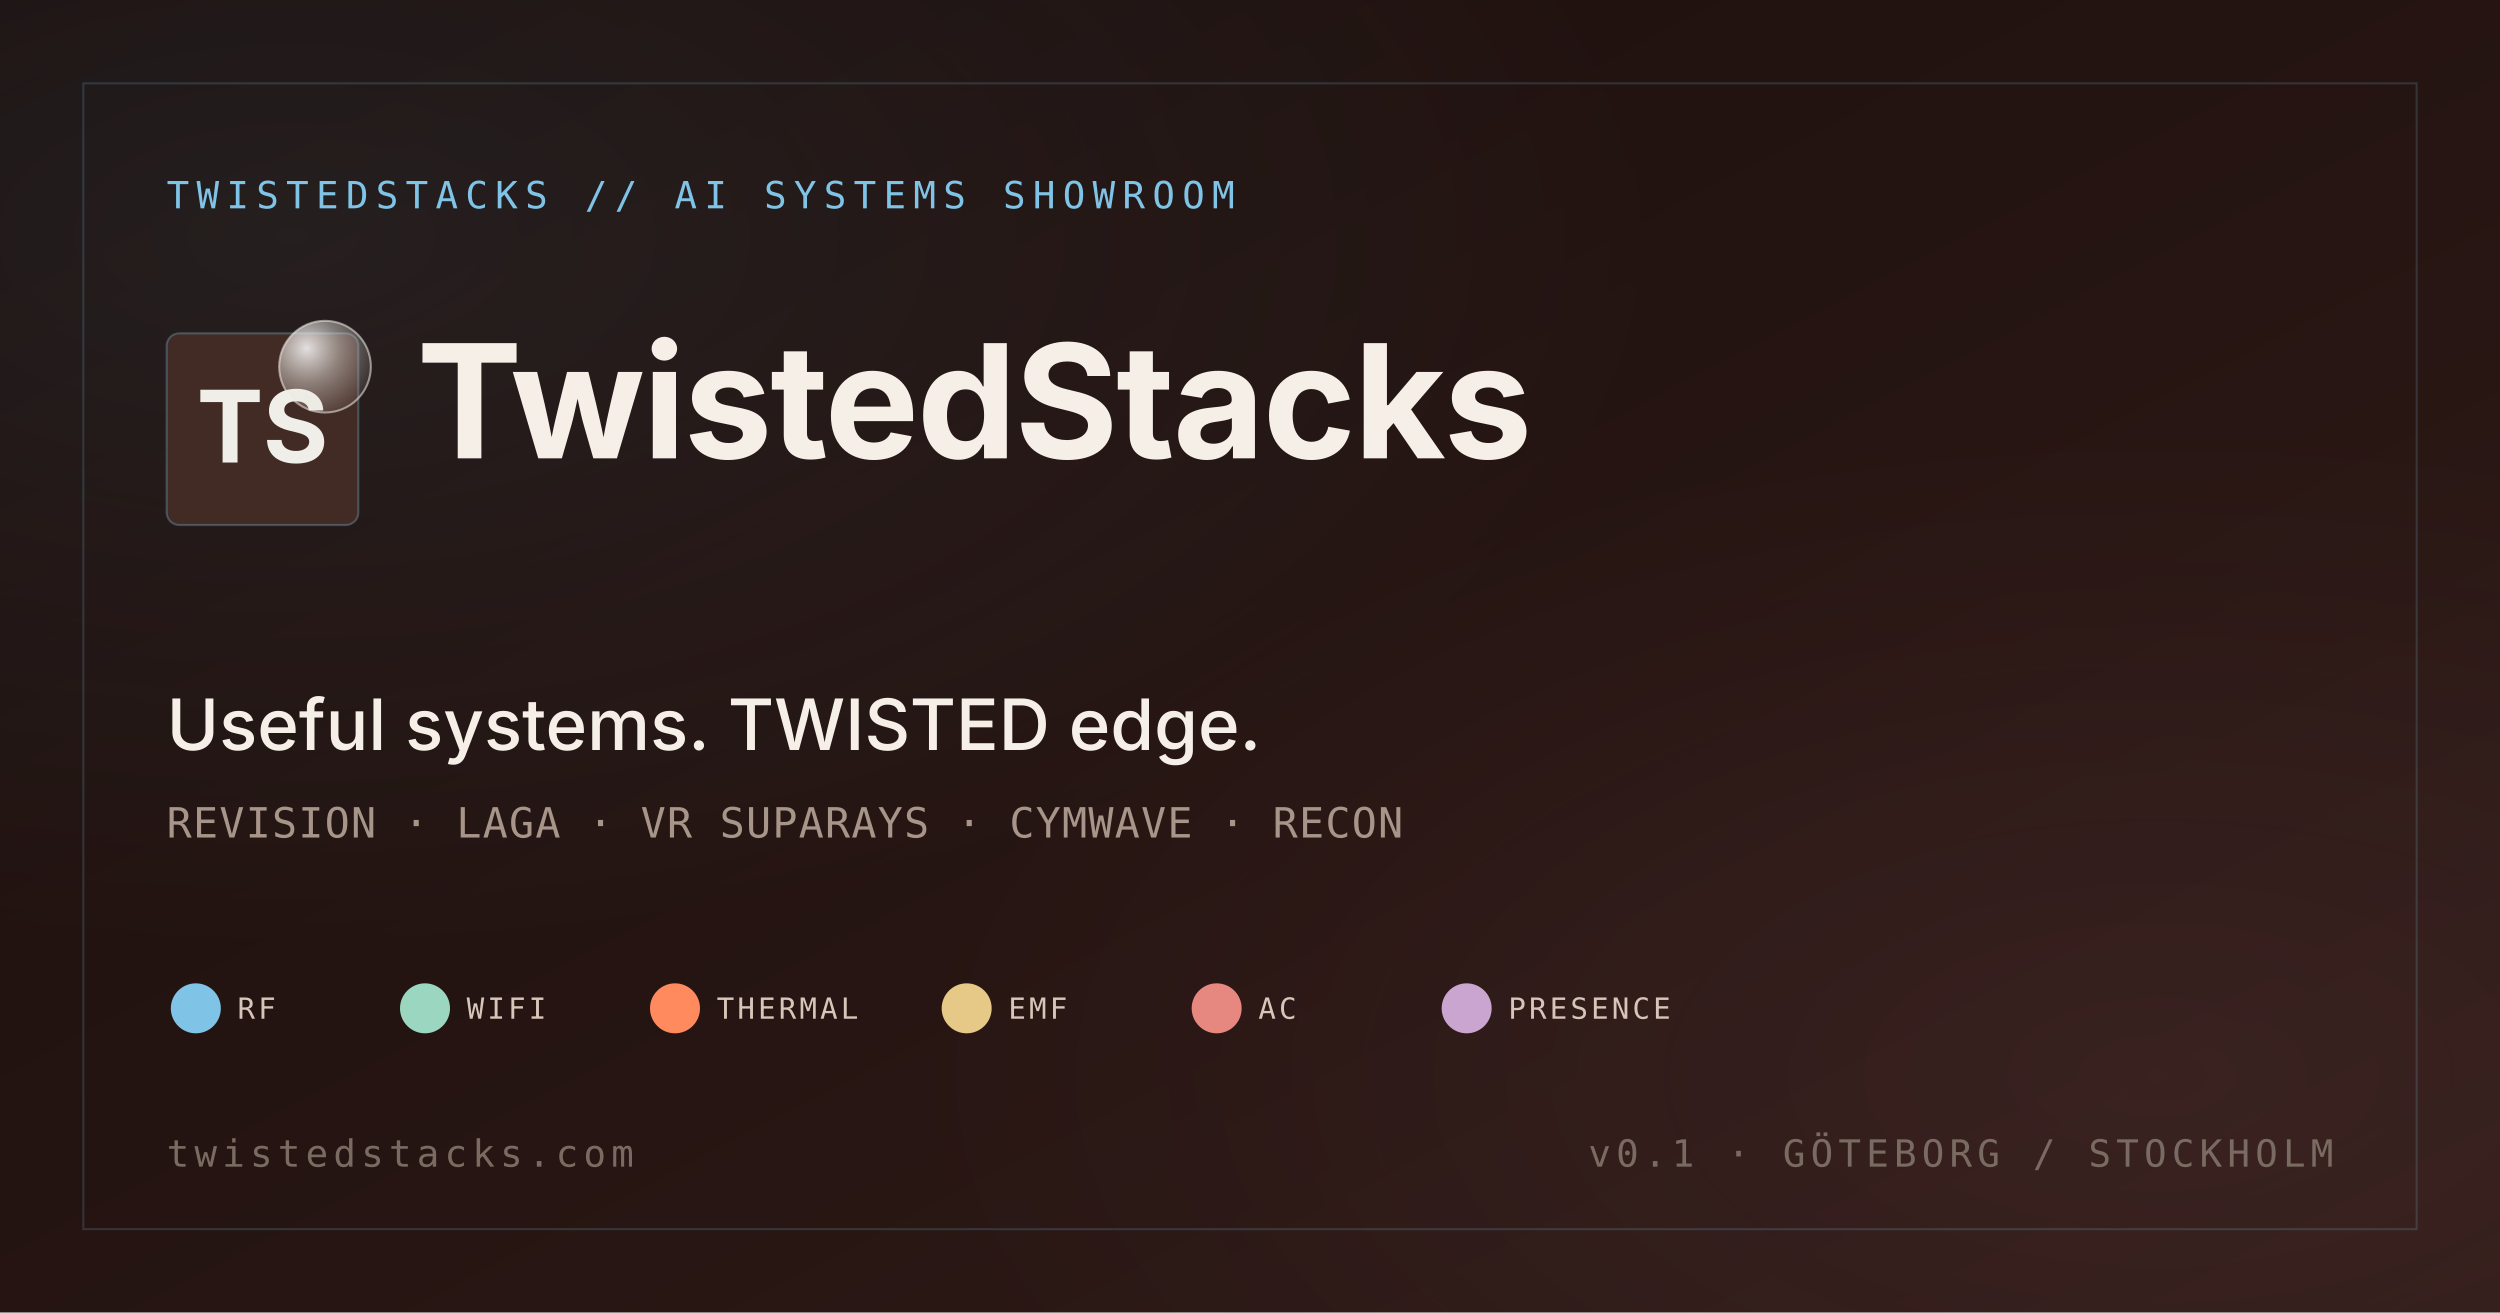
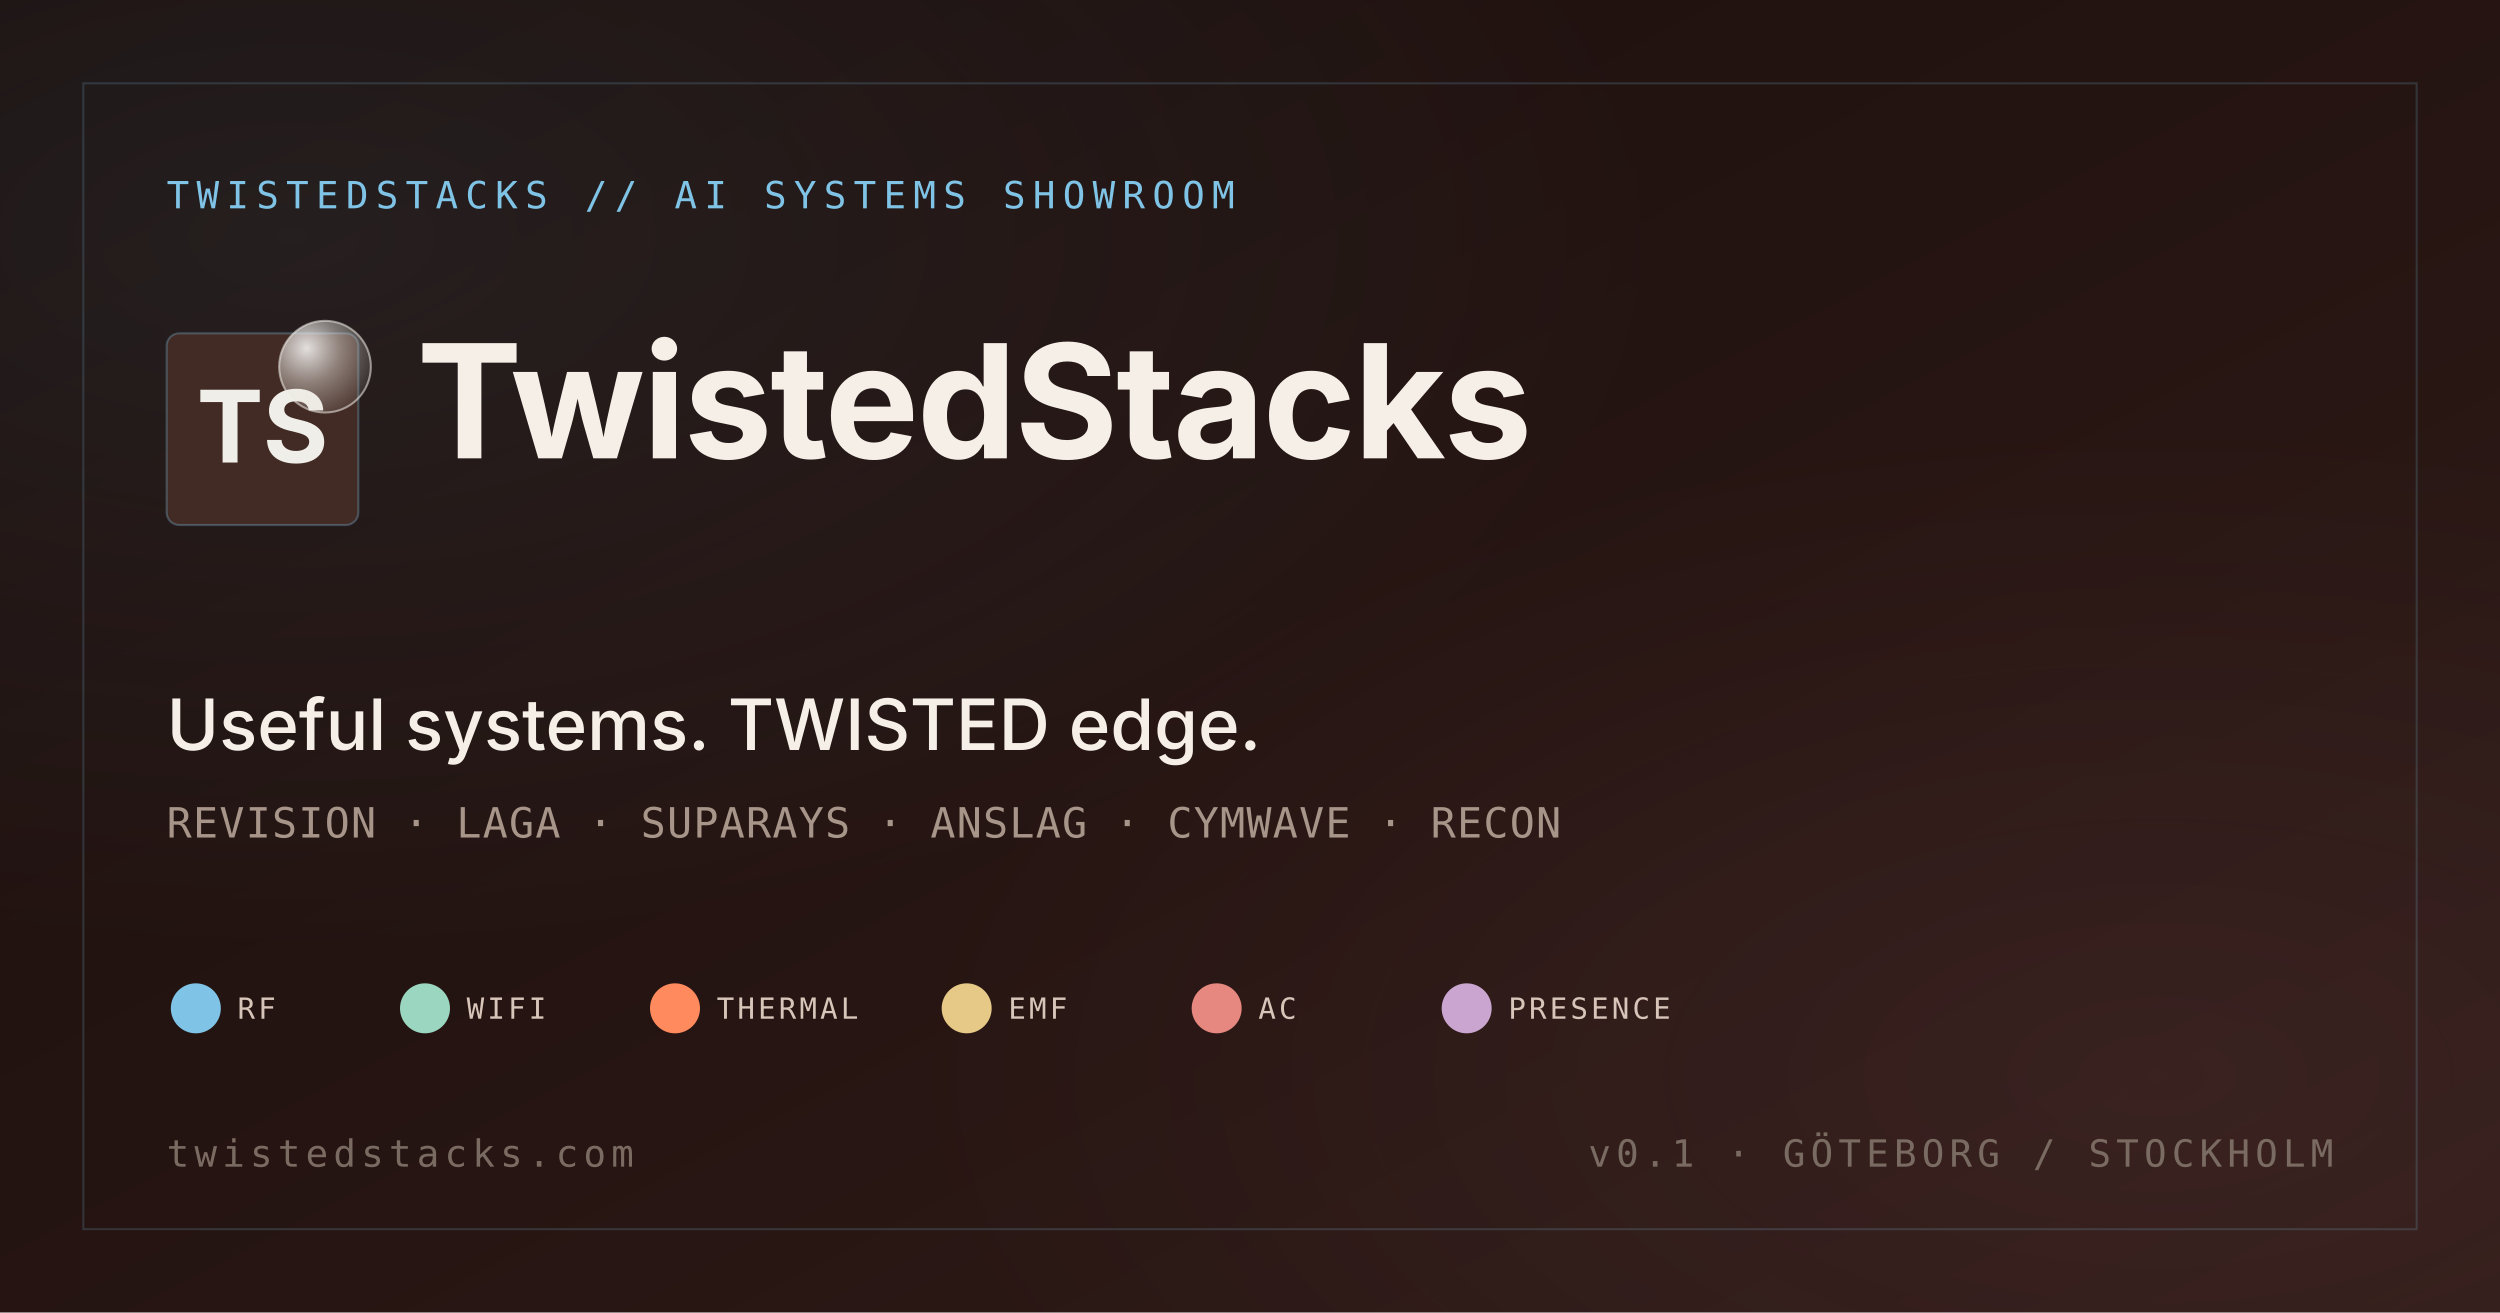
<svg xmlns="http://www.w3.org/2000/svg" width="1200" height="630" viewBox="0 0 1200 630" role="img" aria-label="TwistedStacks — AI systems showroom">
  <defs>
    <linearGradient id="bg" x1="0" y1="0" x2="1" y2="1">
      <stop offset="0%" stop-color="#1a0e0c" />
      <stop offset="55%" stop-color="#261512" />
      <stop offset="100%" stop-color="#2f1c18" />
    </linearGradient>
    <radialGradient id="pearlLustre" cx="0.3" cy="0.3" r="0.9">
      <stop offset="0%" stop-color="#ffffff" stop-opacity="0.85" />
      <stop offset="40%" stop-color="#f0eee8" stop-opacity="0.45" />
      <stop offset="100%" stop-color="#d8d2c8" stop-opacity="0.0" />
    </radialGradient>
    <radialGradient id="meshA" cx="0.12" cy="0.18" r="0.55">
      <stop offset="0%" stop-color="#7fc4e6" stop-opacity="0.08" />
      <stop offset="100%" stop-color="#7fc4e6" stop-opacity="0" />
    </radialGradient>
    <radialGradient id="meshB" cx="0.86" cy="0.82" r="0.5">
      <stop offset="0%" stop-color="#b06a78" stop-opacity="0.10" />
      <stop offset="100%" stop-color="#b06a78" stop-opacity="0" />
    </radialGradient>
    <style>
      .mono  { font-family: "JetBrains Mono", "Fira Code", ui-monospace, "SF Mono", Menlo, monospace; }
      .display { font-family: "Space Grotesk", "Inter", ui-sans-serif, system-ui, sans-serif; }
    </style>
  </defs>
  <rect width="1200" height="630" fill="url(#bg)" />
  <rect width="1200" height="630" fill="url(#meshA)" />
  <rect width="1200" height="630" fill="url(#meshB)" />
  <rect x="40" y="40" width="1120" height="550" fill="none" stroke="#7fc4e6" stroke-opacity="0.18" stroke-width="1" />
  <g class="mono" fill="#7fc4e6" font-size="18" letter-spacing="3.5">
    <text x="80" y="100">TWISTEDSTACKS // AI SYSTEMS SHOWROOM</text>
  </g>
  <g transform="translate(80, 160)">
    <rect x="0" y="0" width="92" height="92" rx="6" fill="#432b25" stroke="#7fc4e6" stroke-opacity="0.30" />
    <text x="46" y="62" class="display" font-size="48" font-weight="700" text-anchor="middle" fill="#f0eee8">TS</text>
    <circle cx="76" cy="16" r="22" fill="url(#pearlLustre)" />
    <circle cx="76" cy="16" r="22" fill="none" stroke="#f0eee8" stroke-opacity="0.55" />
  </g>
  <g class="display" fill="#f6efe7">
    <text x="200" y="220" font-size="76" font-weight="700" letter-spacing="-1">TwistedStacks</text>
  </g>
  <g class="display" fill="#f6efe7" font-size="34" font-weight="500">
    <text x="80" y="360">Useful systems. TWISTED edge.</text>
  </g>
  <g class="mono" fill="#a89589" font-size="20" letter-spacing="0.6">
-     <text x="80" y="402">REVISION  ·  LAGA  ·  VR SUPARAYS  ·  CYMWAVE  ·  RECON</text>
+     <text x="80" y="402">REVISION  ·  LAGA  ·  SUPARAYS  ·  ANSLAG  ·  CYMWAVE  ·  RECON</text>
  </g>
  <g transform="translate(80, 470)">
    <g>
      <circle cx="14" cy="14" r="12" fill="#7fc4e6" />
      <text x="34" y="19" class="mono" font-size="14" fill="#d8c5b9" letter-spacing="1.5">RF</text>
    </g>
    <g transform="translate(110, 0)">
      <circle cx="14" cy="14" r="12" fill="#9ad6c0" />
      <text x="34" y="19" class="mono" font-size="14" fill="#d8c5b9" letter-spacing="1.5">WIFI</text>
    </g>
    <g transform="translate(230, 0)">
      <circle cx="14" cy="14" r="12" fill="#ff8a5e" />
      <text x="34" y="19" class="mono" font-size="14" fill="#d8c5b9" letter-spacing="1.5">THERMAL</text>
    </g>
    <g transform="translate(370, 0)">
      <circle cx="14" cy="14" r="12" fill="#e6c987" />
      <text x="34" y="19" class="mono" font-size="14" fill="#d8c5b9" letter-spacing="1.5">EMF</text>
    </g>
    <g transform="translate(490, 0)">
      <circle cx="14" cy="14" r="12" fill="#e6887f" />
      <text x="34" y="19" class="mono" font-size="14" fill="#d8c5b9" letter-spacing="1.5">AC</text>
    </g>
    <g transform="translate(610, 0)">
      <circle cx="14" cy="14" r="12" fill="#c9a5cf" />
      <text x="34" y="19" class="mono" font-size="14" fill="#d8c5b9" letter-spacing="1.5">PRESENCE</text>
    </g>
  </g>
  <g class="mono" fill="#7a6b62" font-size="18" letter-spacing="2.5">
    <text x="80" y="560">twistedstacks.com</text>
  </g>
  <g class="mono" fill="#7a6b62" font-size="18" letter-spacing="2.5" text-anchor="end">
    <text x="1120" y="560">v0.1  ·  GÖTEBORG  /  STOCKHOLM</text>
  </g>
</svg>
